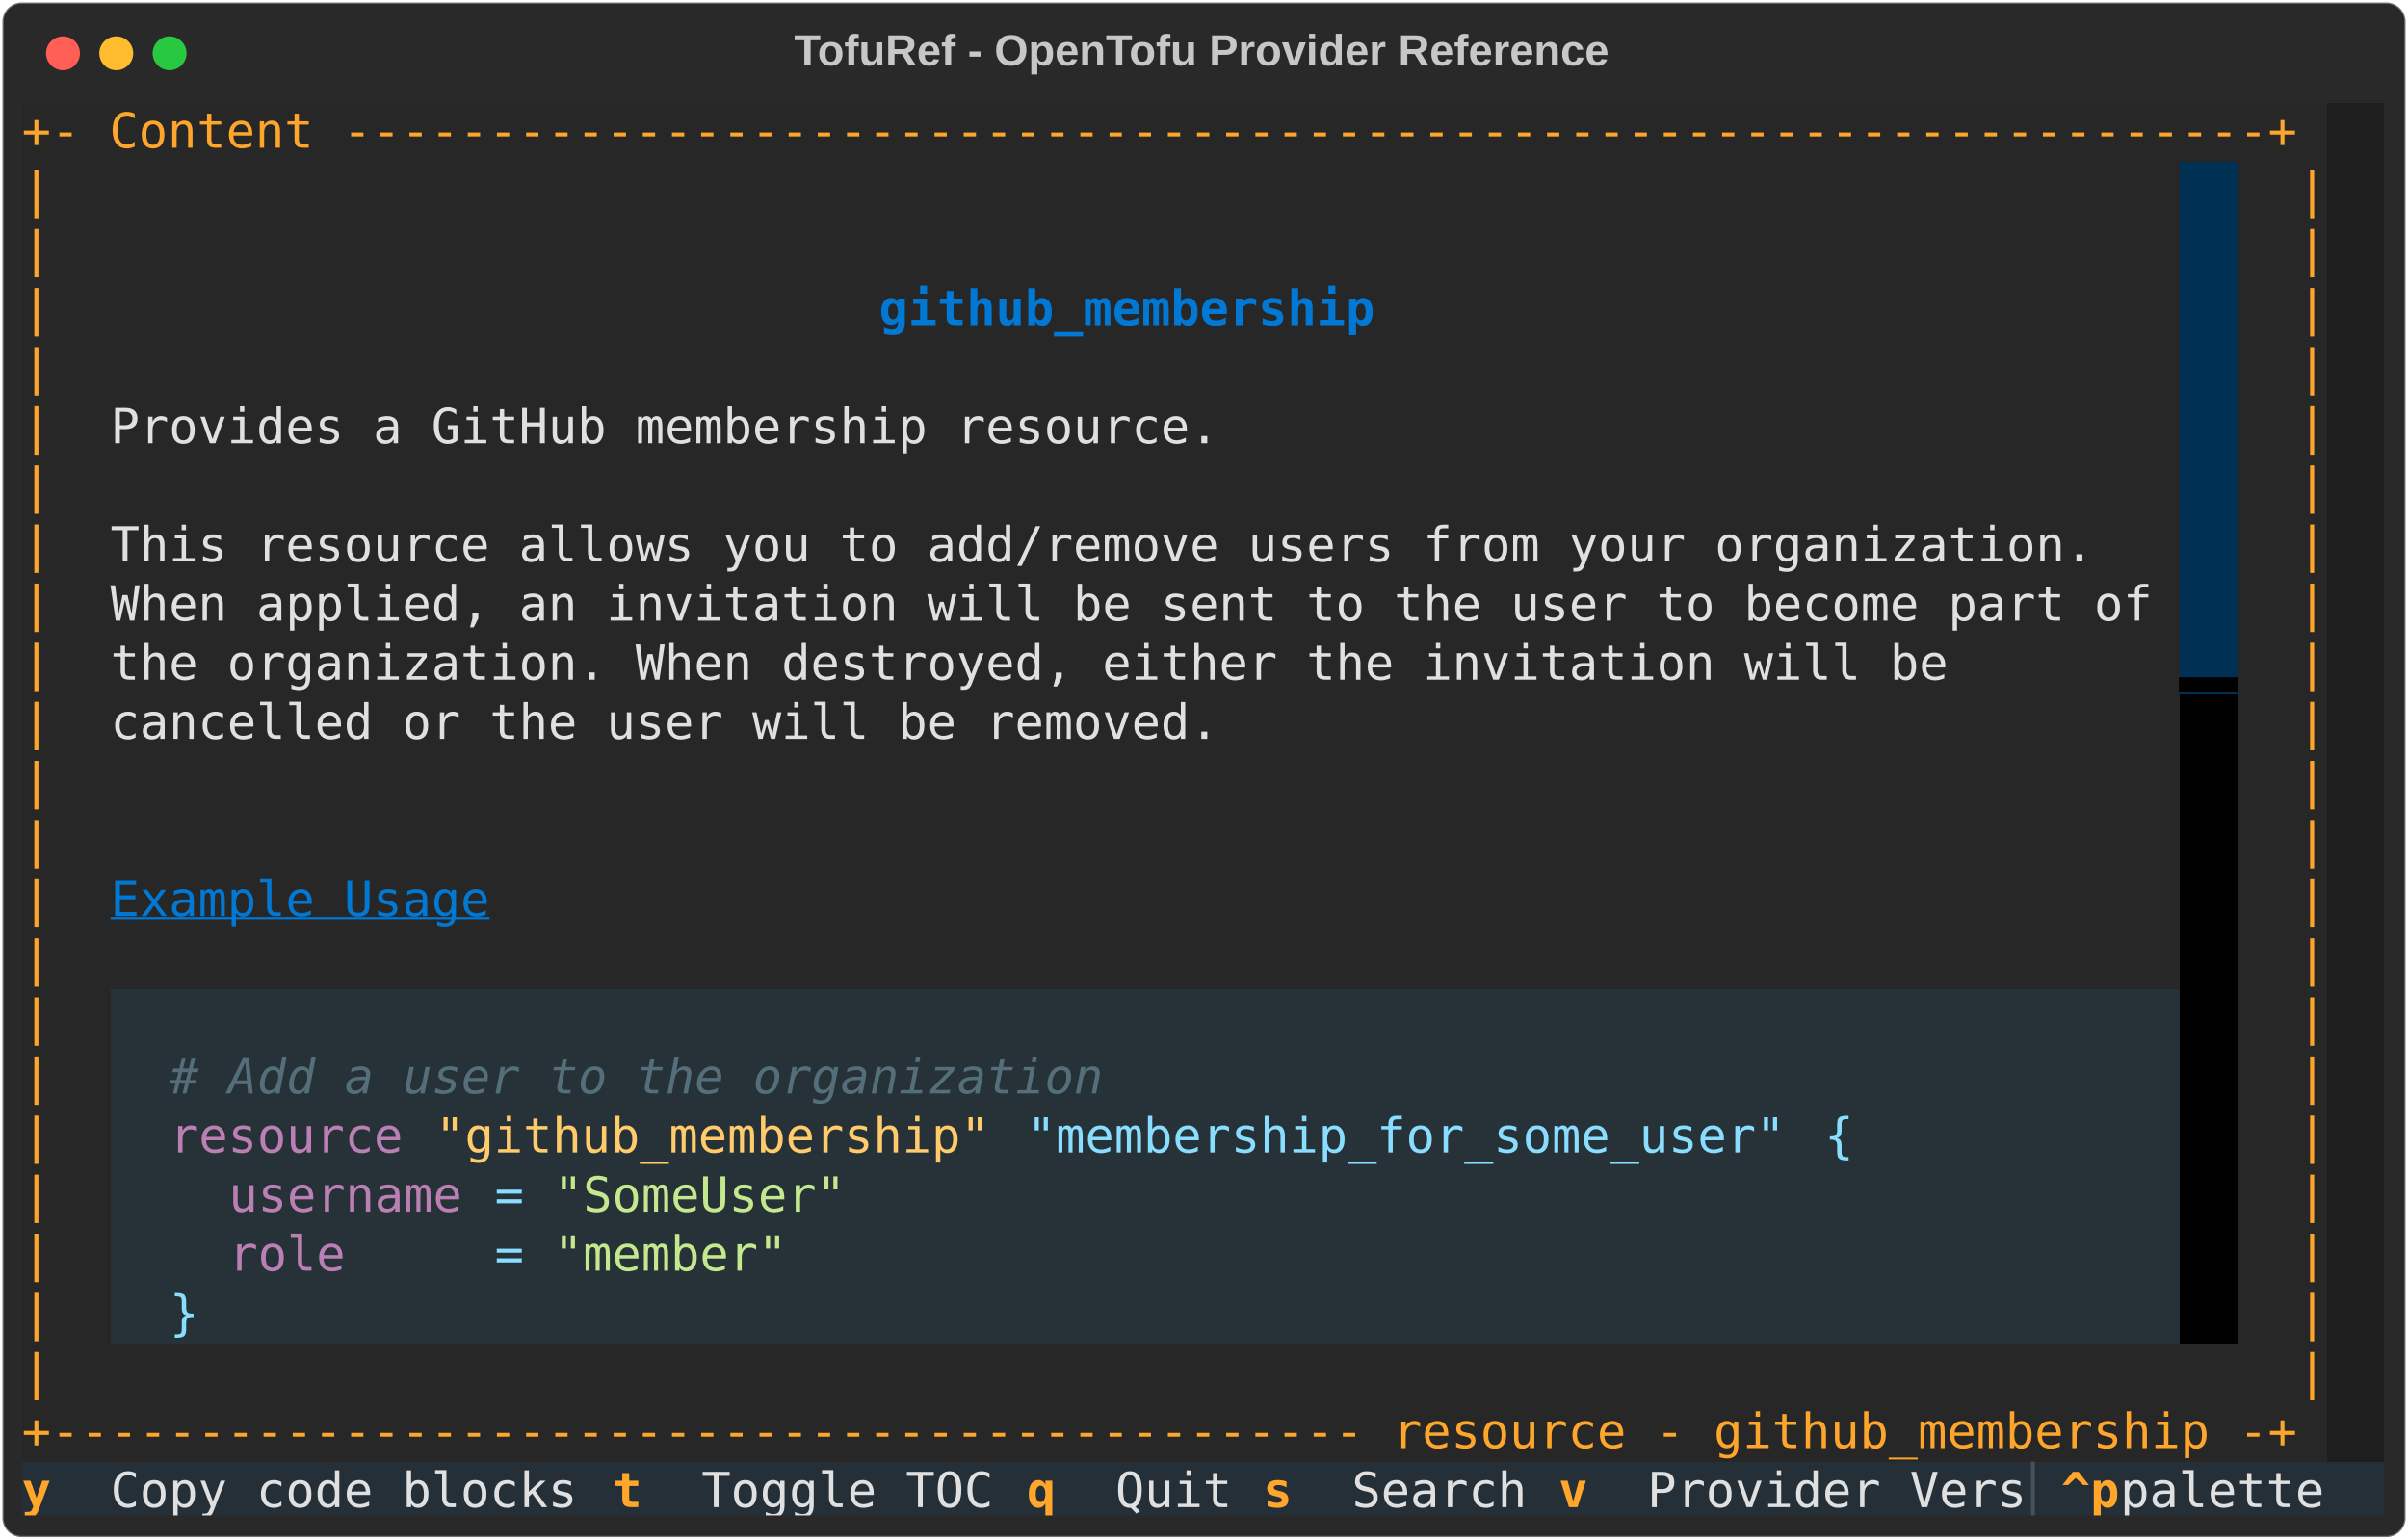
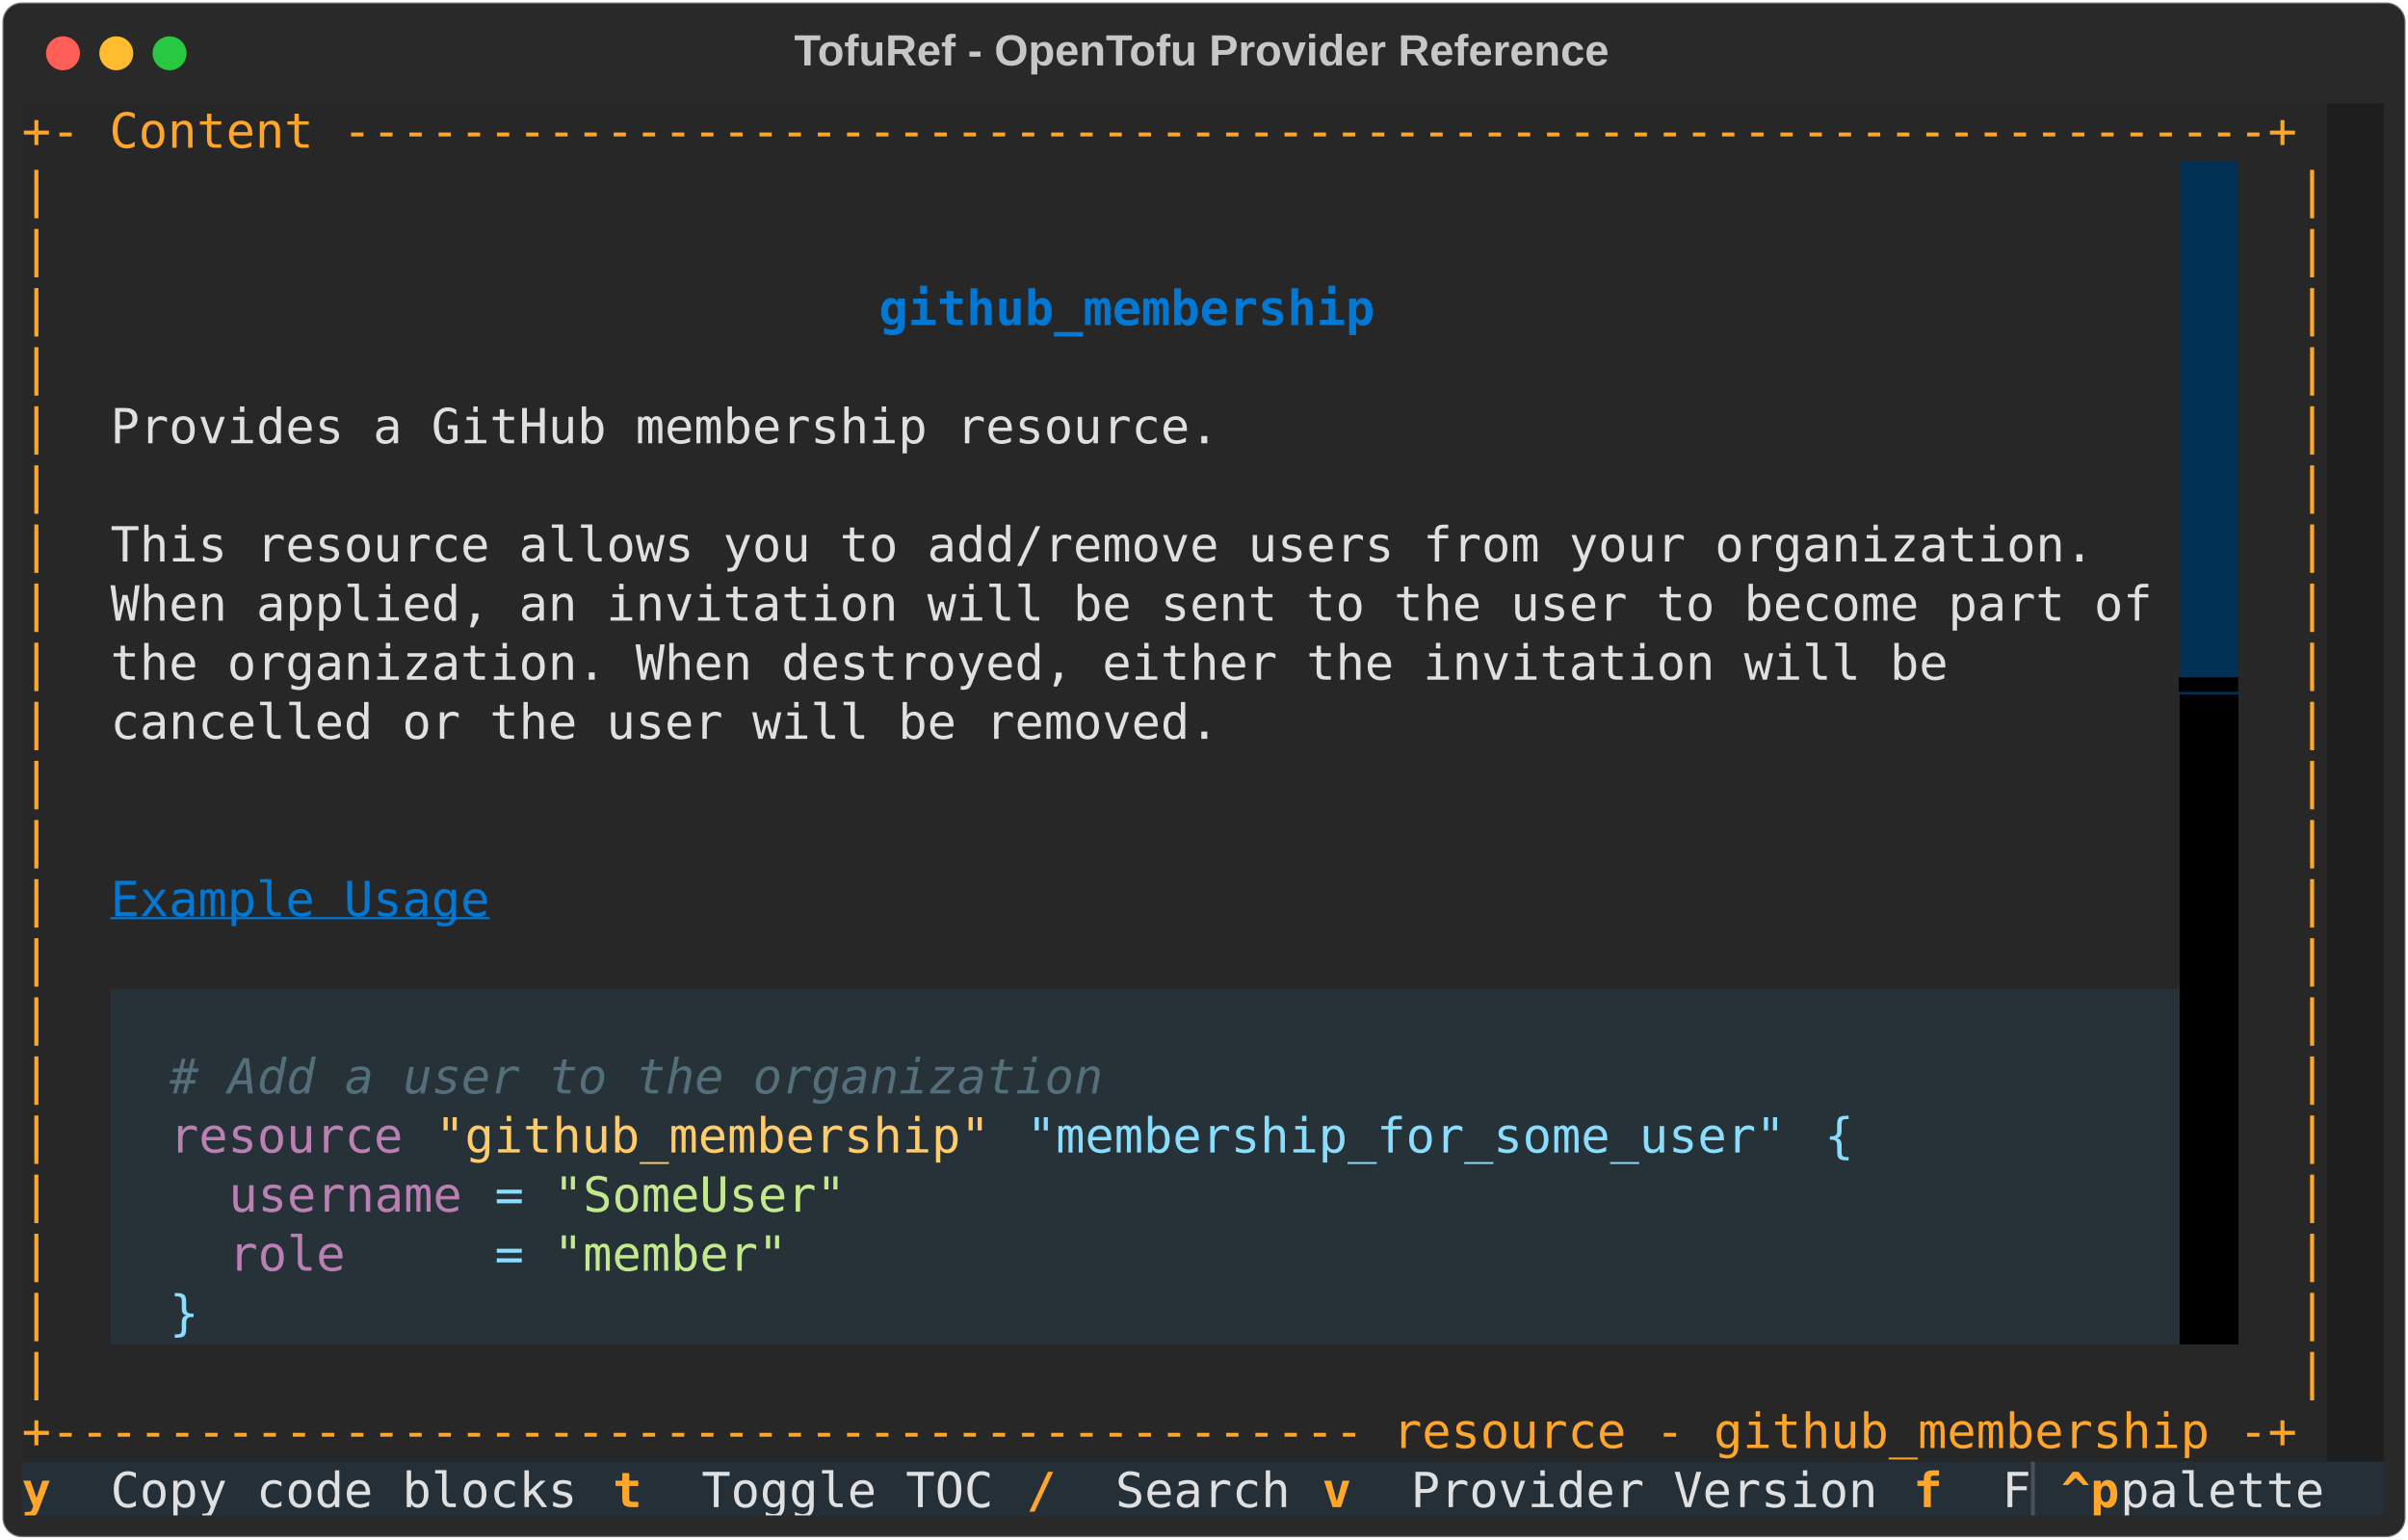
<svg xmlns="http://www.w3.org/2000/svg" class="rich-terminal" viewBox="0 0 994 635.6">
  <style>

    @font-face {
        font-family: "Fira Code";
        src: local("FiraCode-Regular"),
                url("https://cdnjs.cloudflare.com/ajax/libs/firacode/6.2.0/woff2/FiraCode-Regular.woff2") format("woff2"),
                url("https://cdnjs.cloudflare.com/ajax/libs/firacode/6.2.0/woff/FiraCode-Regular.woff") format("woff");
        font-style: normal;
        font-weight: 400;
    }
    @font-face {
        font-family: "Fira Code";
        src: local("FiraCode-Bold"),
                url("https://cdnjs.cloudflare.com/ajax/libs/firacode/6.2.0/woff2/FiraCode-Bold.woff2") format("woff2"),
                url("https://cdnjs.cloudflare.com/ajax/libs/firacode/6.2.0/woff/FiraCode-Bold.woff") format("woff");
        font-style: bold;
        font-weight: 700;
    }

    .terminal-matrix {
        font-family: Fira Code, monospace;
        font-size: 20px;
        line-height: 24.4px;
        font-variant-east-asian: full-width;
    }

    .terminal-title {
        font-size: 18px;
        font-weight: bold;
        font-family: arial;
    }

    .terminal-r1 { fill: #fea62b }
.terminal-r2 { fill: #e0e0e0 }
.terminal-r3 { fill: #c5c8c6 }
.terminal-r4 { fill: #272727 }
.terminal-r5 { fill: #0178d4;font-weight: bold }
.terminal-r6 { fill: #000000 }
.terminal-r7 { fill: #0178d4;text-decoration: underline; }
.terminal-r8 { fill: #d2d2d2 }
.terminal-r9 { fill: #546e7a;font-style: italic; }
.terminal-r10 { fill: #bb80b3 }
.terminal-r11 { fill: #eeffff }
.terminal-r12 { fill: #ffcb6b }
.terminal-r13 { fill: #89ddff }
.terminal-r14 { fill: #44555d;font-style: italic; }
.terminal-r15 { fill: #c3e88d }
.terminal-r16 { fill: #ffa62b;font-weight: bold }
.terminal-r17 { fill: #495259 }
    </style>
  <defs>
    <clipPath id="terminal-clip-terminal">
      <rect x="0" y="0" width="975.0" height="584.6" />
    </clipPath>
    <clipPath id="terminal-line-0">
      <rect x="0" y="1.5" width="976" height="24.65" />
    </clipPath>
    <clipPath id="terminal-line-1">
      <rect x="0" y="25.9" width="976" height="24.65" />
    </clipPath>
    <clipPath id="terminal-line-2">
      <rect x="0" y="50.3" width="976" height="24.65" />
    </clipPath>
    <clipPath id="terminal-line-3">
      <rect x="0" y="74.7" width="976" height="24.65" />
    </clipPath>
    <clipPath id="terminal-line-4">
      <rect x="0" y="99.1" width="976" height="24.65" />
    </clipPath>
    <clipPath id="terminal-line-5">
      <rect x="0" y="123.5" width="976" height="24.65" />
    </clipPath>
    <clipPath id="terminal-line-6">
      <rect x="0" y="147.9" width="976" height="24.65" />
    </clipPath>
    <clipPath id="terminal-line-7">
      <rect x="0" y="172.3" width="976" height="24.65" />
    </clipPath>
    <clipPath id="terminal-line-8">
      <rect x="0" y="196.7" width="976" height="24.65" />
    </clipPath>
    <clipPath id="terminal-line-9">
      <rect x="0" y="221.1" width="976" height="24.65" />
    </clipPath>
    <clipPath id="terminal-line-10">
      <rect x="0" y="245.5" width="976" height="24.65" />
    </clipPath>
    <clipPath id="terminal-line-11">
      <rect x="0" y="269.9" width="976" height="24.65" />
    </clipPath>
    <clipPath id="terminal-line-12">
      <rect x="0" y="294.3" width="976" height="24.65" />
    </clipPath>
    <clipPath id="terminal-line-13">
      <rect x="0" y="318.7" width="976" height="24.65" />
    </clipPath>
    <clipPath id="terminal-line-14">
      <rect x="0" y="343.1" width="976" height="24.65" />
    </clipPath>
    <clipPath id="terminal-line-15">
      <rect x="0" y="367.5" width="976" height="24.65" />
    </clipPath>
    <clipPath id="terminal-line-16">
      <rect x="0" y="391.9" width="976" height="24.65" />
    </clipPath>
    <clipPath id="terminal-line-17">
      <rect x="0" y="416.3" width="976" height="24.65" />
    </clipPath>
    <clipPath id="terminal-line-18">
      <rect x="0" y="440.7" width="976" height="24.65" />
    </clipPath>
    <clipPath id="terminal-line-19">
      <rect x="0" y="465.1" width="976" height="24.65" />
    </clipPath>
    <clipPath id="terminal-line-20">
      <rect x="0" y="489.5" width="976" height="24.65" />
    </clipPath>
    <clipPath id="terminal-line-21">
      <rect x="0" y="513.9" width="976" height="24.65" />
    </clipPath>
    <clipPath id="terminal-line-22">
      <rect x="0" y="538.3" width="976" height="24.65" />
    </clipPath>
  </defs>
  <rect fill="#292929" stroke="rgba(255,255,255,0.35)" stroke-width="1" x="1" y="1" width="992" height="633.6" rx="8" />
  <text class="terminal-title" fill="#c5c8c6" text-anchor="middle" x="496" y="27">TofuRef - OpenTofu Provider Reference</text>
  <g transform="translate(26,22)">
    <circle cx="0" cy="0" r="7" fill="#ff5f57" />
    <circle cx="22" cy="0" r="7" fill="#febc2e" />
    <circle cx="44" cy="0" r="7" fill="#28c840" />
  </g>
  <g transform="translate(9, 41)" clip-path="url(#terminal-clip-terminal)">
    <rect fill="#272727" x="0" y="1.5" width="951.6" height="24.65" shape-rendering="crispEdges" />
    <rect fill="#1e1e1e" x="951.6" y="1.5" width="24.4" height="24.65" shape-rendering="crispEdges" />
    <rect fill="#272727" x="0" y="25.9" width="12.2" height="24.65" shape-rendering="crispEdges" />
    <rect fill="#272727" x="12.2" y="25.9" width="24.4" height="24.65" shape-rendering="crispEdges" />
    <rect fill="#272727" x="36.6" y="25.9" width="854" height="24.65" shape-rendering="crispEdges" />
    <rect fill="#003054" x="890.6" y="25.9" width="24.4" height="24.65" shape-rendering="crispEdges" />
    <rect fill="#272727" x="915" y="25.9" width="24.4" height="24.65" shape-rendering="crispEdges" />
    <rect fill="#272727" x="939.4" y="25.9" width="12.2" height="24.65" shape-rendering="crispEdges" />
    <rect fill="#1e1e1e" x="951.6" y="25.9" width="24.4" height="24.65" shape-rendering="crispEdges" />
    <rect fill="#272727" x="0" y="50.3" width="12.2" height="24.65" shape-rendering="crispEdges" />
    <rect fill="#272727" x="12.2" y="50.3" width="24.4" height="24.65" shape-rendering="crispEdges" />
    <rect fill="#272727" x="36.6" y="50.3" width="854" height="24.65" shape-rendering="crispEdges" />
    <rect fill="#003054" x="890.6" y="50.3" width="24.4" height="24.65" shape-rendering="crispEdges" />
    <rect fill="#272727" x="915" y="50.3" width="24.4" height="24.65" shape-rendering="crispEdges" />
    <rect fill="#272727" x="939.4" y="50.3" width="12.2" height="24.65" shape-rendering="crispEdges" />
    <rect fill="#1e1e1e" x="951.6" y="50.3" width="24.4" height="24.65" shape-rendering="crispEdges" />
    <rect fill="#272727" x="0" y="74.7" width="12.2" height="24.65" shape-rendering="crispEdges" />
    <rect fill="#272727" x="12.2" y="74.7" width="24.4" height="24.65" shape-rendering="crispEdges" />
    <rect fill="#272727" x="36.6" y="74.7" width="317.2" height="24.65" shape-rendering="crispEdges" />
    <rect fill="#272727" x="353.8" y="74.7" width="207.4" height="24.65" shape-rendering="crispEdges" />
    <rect fill="#272727" x="561.2" y="74.7" width="329.4" height="24.65" shape-rendering="crispEdges" />
    <rect fill="#003054" x="890.6" y="74.7" width="24.4" height="24.65" shape-rendering="crispEdges" />
    <rect fill="#272727" x="915" y="74.7" width="24.4" height="24.65" shape-rendering="crispEdges" />
    <rect fill="#272727" x="939.4" y="74.7" width="12.2" height="24.65" shape-rendering="crispEdges" />
    <rect fill="#1e1e1e" x="951.6" y="74.7" width="24.4" height="24.65" shape-rendering="crispEdges" />
    <rect fill="#272727" x="0" y="99.1" width="12.2" height="24.65" shape-rendering="crispEdges" />
    <rect fill="#272727" x="12.2" y="99.1" width="24.4" height="24.65" shape-rendering="crispEdges" />
    <rect fill="#272727" x="36.6" y="99.1" width="854" height="24.65" shape-rendering="crispEdges" />
    <rect fill="#003054" x="890.6" y="99.1" width="24.4" height="24.65" shape-rendering="crispEdges" />
    <rect fill="#272727" x="915" y="99.1" width="24.4" height="24.65" shape-rendering="crispEdges" />
    <rect fill="#272727" x="939.4" y="99.1" width="12.2" height="24.65" shape-rendering="crispEdges" />
    <rect fill="#1e1e1e" x="951.6" y="99.1" width="24.4" height="24.65" shape-rendering="crispEdges" />
    <rect fill="#272727" x="0" y="123.5" width="12.2" height="24.65" shape-rendering="crispEdges" />
    <rect fill="#272727" x="12.2" y="123.5" width="24.4" height="24.65" shape-rendering="crispEdges" />
    <rect fill="#272727" x="36.6" y="123.5" width="463.6" height="24.65" shape-rendering="crispEdges" />
    <rect fill="#272727" x="500.2" y="123.5" width="390.4" height="24.65" shape-rendering="crispEdges" />
    <rect fill="#003054" x="890.6" y="123.5" width="24.4" height="24.65" shape-rendering="crispEdges" />
    <rect fill="#272727" x="915" y="123.5" width="24.4" height="24.65" shape-rendering="crispEdges" />
    <rect fill="#272727" x="939.4" y="123.5" width="12.2" height="24.65" shape-rendering="crispEdges" />
    <rect fill="#1e1e1e" x="951.6" y="123.5" width="24.4" height="24.65" shape-rendering="crispEdges" />
    <rect fill="#272727" x="0" y="147.9" width="12.2" height="24.65" shape-rendering="crispEdges" />
    <rect fill="#272727" x="12.2" y="147.9" width="24.4" height="24.65" shape-rendering="crispEdges" />
    <rect fill="#272727" x="36.6" y="147.9" width="854" height="24.65" shape-rendering="crispEdges" />
    <rect fill="#003054" x="890.6" y="147.9" width="24.4" height="24.65" shape-rendering="crispEdges" />
    <rect fill="#272727" x="915" y="147.9" width="24.4" height="24.65" shape-rendering="crispEdges" />
    <rect fill="#272727" x="939.4" y="147.9" width="12.2" height="24.65" shape-rendering="crispEdges" />
    <rect fill="#1e1e1e" x="951.6" y="147.9" width="24.4" height="24.65" shape-rendering="crispEdges" />
    <rect fill="#272727" x="0" y="172.3" width="12.2" height="24.65" shape-rendering="crispEdges" />
    <rect fill="#272727" x="12.2" y="172.3" width="24.4" height="24.65" shape-rendering="crispEdges" />
    <rect fill="#272727" x="36.6" y="172.3" width="829.6" height="24.65" shape-rendering="crispEdges" />
    <rect fill="#272727" x="866.2" y="172.3" width="24.4" height="24.65" shape-rendering="crispEdges" />
    <rect fill="#003054" x="890.6" y="172.3" width="24.4" height="24.65" shape-rendering="crispEdges" />
    <rect fill="#272727" x="915" y="172.3" width="24.4" height="24.65" shape-rendering="crispEdges" />
    <rect fill="#272727" x="939.4" y="172.3" width="12.2" height="24.65" shape-rendering="crispEdges" />
    <rect fill="#1e1e1e" x="951.6" y="172.3" width="24.4" height="24.65" shape-rendering="crispEdges" />
    <rect fill="#272727" x="0" y="196.7" width="12.2" height="24.65" shape-rendering="crispEdges" />
    <rect fill="#272727" x="12.2" y="196.7" width="24.4" height="24.65" shape-rendering="crispEdges" />
    <rect fill="#272727" x="36.6" y="196.7" width="854" height="24.65" shape-rendering="crispEdges" />
    <rect fill="#003054" x="890.6" y="196.7" width="24.4" height="24.65" shape-rendering="crispEdges" />
    <rect fill="#272727" x="915" y="196.7" width="24.4" height="24.65" shape-rendering="crispEdges" />
    <rect fill="#272727" x="939.4" y="196.7" width="12.2" height="24.65" shape-rendering="crispEdges" />
    <rect fill="#1e1e1e" x="951.6" y="196.7" width="24.4" height="24.65" shape-rendering="crispEdges" />
    <rect fill="#272727" x="0" y="221.1" width="12.2" height="24.65" shape-rendering="crispEdges" />
    <rect fill="#272727" x="12.2" y="221.1" width="24.4" height="24.65" shape-rendering="crispEdges" />
    <rect fill="#272727" x="36.6" y="221.1" width="768.6" height="24.65" shape-rendering="crispEdges" />
    <rect fill="#272727" x="805.2" y="221.1" width="85.4" height="24.65" shape-rendering="crispEdges" />
    <rect fill="#003054" x="890.6" y="221.1" width="24.4" height="24.65" shape-rendering="crispEdges" />
    <rect fill="#272727" x="915" y="221.1" width="24.4" height="24.65" shape-rendering="crispEdges" />
    <rect fill="#272727" x="939.4" y="221.1" width="12.2" height="24.65" shape-rendering="crispEdges" />
    <rect fill="#1e1e1e" x="951.6" y="221.1" width="24.4" height="24.65" shape-rendering="crispEdges" />
    <rect fill="#272727" x="0" y="245.5" width="12.2" height="24.65" shape-rendering="crispEdges" />
    <rect fill="#272727" x="12.2" y="245.5" width="24.4" height="24.65" shape-rendering="crispEdges" />
    <rect fill="#272727" x="36.6" y="245.5" width="463.6" height="24.65" shape-rendering="crispEdges" />
    <rect fill="#272727" x="500.2" y="245.5" width="390.4" height="24.65" shape-rendering="crispEdges" />
    <rect fill="#000000" x="890.6" y="245.5" width="24.4" height="24.65" shape-rendering="crispEdges" />
    <rect fill="#272727" x="915" y="245.5" width="24.4" height="24.65" shape-rendering="crispEdges" />
    <rect fill="#272727" x="939.4" y="245.5" width="12.2" height="24.65" shape-rendering="crispEdges" />
    <rect fill="#1e1e1e" x="951.6" y="245.5" width="24.4" height="24.65" shape-rendering="crispEdges" />
    <rect fill="#272727" x="0" y="269.9" width="12.2" height="24.65" shape-rendering="crispEdges" />
    <rect fill="#272727" x="12.2" y="269.9" width="24.4" height="24.65" shape-rendering="crispEdges" />
    <rect fill="#272727" x="36.6" y="269.9" width="854" height="24.65" shape-rendering="crispEdges" />
    <rect fill="#000000" x="890.6" y="269.9" width="24.4" height="24.65" shape-rendering="crispEdges" />
    <rect fill="#272727" x="915" y="269.9" width="24.4" height="24.65" shape-rendering="crispEdges" />
    <rect fill="#272727" x="939.4" y="269.9" width="12.2" height="24.65" shape-rendering="crispEdges" />
    <rect fill="#1e1e1e" x="951.6" y="269.9" width="24.4" height="24.65" shape-rendering="crispEdges" />
    <rect fill="#272727" x="0" y="294.3" width="12.2" height="24.65" shape-rendering="crispEdges" />
    <rect fill="#272727" x="12.2" y="294.3" width="24.4" height="24.65" shape-rendering="crispEdges" />
    <rect fill="#272727" x="36.6" y="294.3" width="854" height="24.65" shape-rendering="crispEdges" />
    <rect fill="#000000" x="890.6" y="294.3" width="24.4" height="24.65" shape-rendering="crispEdges" />
    <rect fill="#272727" x="915" y="294.3" width="24.4" height="24.65" shape-rendering="crispEdges" />
    <rect fill="#272727" x="939.4" y="294.3" width="12.2" height="24.65" shape-rendering="crispEdges" />
    <rect fill="#1e1e1e" x="951.6" y="294.3" width="24.4" height="24.65" shape-rendering="crispEdges" />
    <rect fill="#272727" x="0" y="318.7" width="12.2" height="24.65" shape-rendering="crispEdges" />
    <rect fill="#272727" x="12.2" y="318.7" width="24.4" height="24.65" shape-rendering="crispEdges" />
    <rect fill="#272727" x="36.6" y="318.7" width="158.6" height="24.65" shape-rendering="crispEdges" />
    <rect fill="#272727" x="195.2" y="318.7" width="695.4" height="24.65" shape-rendering="crispEdges" />
    <rect fill="#000000" x="890.6" y="318.7" width="24.4" height="24.65" shape-rendering="crispEdges" />
    <rect fill="#272727" x="915" y="318.7" width="24.4" height="24.65" shape-rendering="crispEdges" />
    <rect fill="#272727" x="939.4" y="318.7" width="12.2" height="24.65" shape-rendering="crispEdges" />
    <rect fill="#1e1e1e" x="951.6" y="318.7" width="24.4" height="24.65" shape-rendering="crispEdges" />
    <rect fill="#272727" x="0" y="343.1" width="12.2" height="24.65" shape-rendering="crispEdges" />
    <rect fill="#272727" x="12.2" y="343.1" width="24.4" height="24.65" shape-rendering="crispEdges" />
    <rect fill="#272727" x="36.6" y="343.1" width="854" height="24.65" shape-rendering="crispEdges" />
    <rect fill="#000000" x="890.6" y="343.1" width="24.4" height="24.65" shape-rendering="crispEdges" />
    <rect fill="#272727" x="915" y="343.1" width="24.4" height="24.65" shape-rendering="crispEdges" />
    <rect fill="#272727" x="939.4" y="343.1" width="12.2" height="24.65" shape-rendering="crispEdges" />
    <rect fill="#1e1e1e" x="951.6" y="343.1" width="24.4" height="24.65" shape-rendering="crispEdges" />
    <rect fill="#272727" x="0" y="367.5" width="12.2" height="24.65" shape-rendering="crispEdges" />
    <rect fill="#272727" x="12.2" y="367.5" width="24.4" height="24.65" shape-rendering="crispEdges" />
    <rect fill="#263238" x="36.6" y="367.5" width="854" height="24.65" shape-rendering="crispEdges" />
    <rect fill="#000000" x="890.6" y="367.5" width="24.4" height="24.65" shape-rendering="crispEdges" />
    <rect fill="#272727" x="915" y="367.5" width="24.4" height="24.65" shape-rendering="crispEdges" />
    <rect fill="#272727" x="939.4" y="367.5" width="12.2" height="24.65" shape-rendering="crispEdges" />
    <rect fill="#1e1e1e" x="951.6" y="367.5" width="24.4" height="24.65" shape-rendering="crispEdges" />
    <rect fill="#272727" x="0" y="391.9" width="12.2" height="24.65" shape-rendering="crispEdges" />
    <rect fill="#272727" x="12.2" y="391.9" width="24.4" height="24.65" shape-rendering="crispEdges" />
    <rect fill="#263238" x="36.6" y="391.9" width="24.4" height="24.65" shape-rendering="crispEdges" />
    <rect fill="#263238" x="61" y="391.9" width="390.4" height="24.65" shape-rendering="crispEdges" />
    <rect fill="#263238" x="451.4" y="391.9" width="439.2" height="24.65" shape-rendering="crispEdges" />
    <rect fill="#000000" x="890.6" y="391.9" width="24.4" height="24.65" shape-rendering="crispEdges" />
    <rect fill="#272727" x="915" y="391.9" width="24.4" height="24.65" shape-rendering="crispEdges" />
    <rect fill="#272727" x="939.4" y="391.9" width="12.2" height="24.65" shape-rendering="crispEdges" />
    <rect fill="#1e1e1e" x="951.6" y="391.9" width="24.4" height="24.65" shape-rendering="crispEdges" />
    <rect fill="#272727" x="0" y="416.3" width="12.2" height="24.65" shape-rendering="crispEdges" />
    <rect fill="#272727" x="12.2" y="416.3" width="24.4" height="24.65" shape-rendering="crispEdges" />
    <rect fill="#263238" x="36.6" y="416.3" width="24.4" height="24.65" shape-rendering="crispEdges" />
    <rect fill="#263238" x="61" y="416.3" width="97.6" height="24.65" shape-rendering="crispEdges" />
    <rect fill="#263238" x="158.6" y="416.3" width="12.2" height="24.65" shape-rendering="crispEdges" />
    <rect fill="#263238" x="170.8" y="416.3" width="231.8" height="24.65" shape-rendering="crispEdges" />
    <rect fill="#263238" x="402.6" y="416.3" width="12.2" height="24.65" shape-rendering="crispEdges" />
    <rect fill="#263238" x="414.8" y="416.3" width="317.2" height="24.65" shape-rendering="crispEdges" />
    <rect fill="#263238" x="732" y="416.3" width="12.2" height="24.65" shape-rendering="crispEdges" />
    <rect fill="#263238" x="744.2" y="416.3" width="12.2" height="24.65" shape-rendering="crispEdges" />
    <rect fill="#263238" x="756.4" y="416.3" width="134.2" height="24.65" shape-rendering="crispEdges" />
    <rect fill="#000000" x="890.6" y="416.3" width="24.4" height="24.65" shape-rendering="crispEdges" />
    <rect fill="#272727" x="915" y="416.3" width="24.4" height="24.65" shape-rendering="crispEdges" />
    <rect fill="#272727" x="939.4" y="416.3" width="12.2" height="24.65" shape-rendering="crispEdges" />
    <rect fill="#1e1e1e" x="951.6" y="416.3" width="24.4" height="24.65" shape-rendering="crispEdges" />
    <rect fill="#272727" x="0" y="440.7" width="12.2" height="24.65" shape-rendering="crispEdges" />
    <rect fill="#272727" x="12.2" y="440.7" width="24.4" height="24.65" shape-rendering="crispEdges" />
    <rect fill="#263238" x="36.6" y="440.7" width="24.4" height="24.65" shape-rendering="crispEdges" />
    <rect fill="#263238" x="61" y="440.7" width="24.4" height="24.65" shape-rendering="crispEdges" />
    <rect fill="#263238" x="85.4" y="440.7" width="97.6" height="24.65" shape-rendering="crispEdges" />
    <rect fill="#263238" x="183" y="440.7" width="12.2" height="24.65" shape-rendering="crispEdges" />
    <rect fill="#263238" x="195.2" y="440.7" width="12.2" height="24.65" shape-rendering="crispEdges" />
    <rect fill="#263238" x="207.4" y="440.7" width="12.2" height="24.65" shape-rendering="crispEdges" />
    <rect fill="#263238" x="219.6" y="440.7" width="122" height="24.65" shape-rendering="crispEdges" />
    <rect fill="#263238" x="341.6" y="440.7" width="549" height="24.65" shape-rendering="crispEdges" />
    <rect fill="#000000" x="890.6" y="440.7" width="24.4" height="24.65" shape-rendering="crispEdges" />
    <rect fill="#272727" x="915" y="440.7" width="24.4" height="24.65" shape-rendering="crispEdges" />
    <rect fill="#272727" x="939.4" y="440.7" width="12.2" height="24.65" shape-rendering="crispEdges" />
    <rect fill="#1e1e1e" x="951.6" y="440.7" width="24.4" height="24.65" shape-rendering="crispEdges" />
    <rect fill="#272727" x="0" y="465.1" width="12.2" height="24.65" shape-rendering="crispEdges" />
    <rect fill="#272727" x="12.2" y="465.1" width="24.4" height="24.65" shape-rendering="crispEdges" />
    <rect fill="#263238" x="36.6" y="465.1" width="24.4" height="24.65" shape-rendering="crispEdges" />
    <rect fill="#263238" x="61" y="465.1" width="24.4" height="24.65" shape-rendering="crispEdges" />
    <rect fill="#263238" x="85.4" y="465.1" width="48.8" height="24.65" shape-rendering="crispEdges" />
    <rect fill="#263238" x="134.2" y="465.1" width="61" height="24.65" shape-rendering="crispEdges" />
    <rect fill="#263238" x="195.2" y="465.1" width="12.2" height="24.65" shape-rendering="crispEdges" />
    <rect fill="#263238" x="207.4" y="465.1" width="12.2" height="24.65" shape-rendering="crispEdges" />
    <rect fill="#263238" x="219.6" y="465.1" width="97.6" height="24.65" shape-rendering="crispEdges" />
    <rect fill="#263238" x="317.2" y="465.1" width="573.4" height="24.65" shape-rendering="crispEdges" />
    <rect fill="#000000" x="890.6" y="465.1" width="24.4" height="24.65" shape-rendering="crispEdges" />
    <rect fill="#272727" x="915" y="465.1" width="24.4" height="24.65" shape-rendering="crispEdges" />
    <rect fill="#272727" x="939.4" y="465.1" width="12.2" height="24.65" shape-rendering="crispEdges" />
    <rect fill="#1e1e1e" x="951.6" y="465.1" width="24.4" height="24.65" shape-rendering="crispEdges" />
    <rect fill="#272727" x="0" y="489.5" width="12.2" height="24.65" shape-rendering="crispEdges" />
    <rect fill="#272727" x="12.2" y="489.5" width="24.4" height="24.65" shape-rendering="crispEdges" />
    <rect fill="#263238" x="36.6" y="489.5" width="24.4" height="24.65" shape-rendering="crispEdges" />
    <rect fill="#263238" x="61" y="489.5" width="12.2" height="24.65" shape-rendering="crispEdges" />
    <rect fill="#263238" x="73.2" y="489.5" width="817.4" height="24.65" shape-rendering="crispEdges" />
    <rect fill="#000000" x="890.6" y="489.5" width="24.4" height="24.65" shape-rendering="crispEdges" />
    <rect fill="#272727" x="915" y="489.5" width="24.4" height="24.65" shape-rendering="crispEdges" />
    <rect fill="#272727" x="939.4" y="489.5" width="12.2" height="24.65" shape-rendering="crispEdges" />
    <rect fill="#1e1e1e" x="951.6" y="489.5" width="24.4" height="24.65" shape-rendering="crispEdges" />
    <rect fill="#272727" x="0" y="513.9" width="12.2" height="24.65" shape-rendering="crispEdges" />
    <rect fill="#272727" x="12.2" y="513.9" width="927.2" height="24.65" shape-rendering="crispEdges" />
    <rect fill="#272727" x="939.4" y="513.9" width="12.2" height="24.65" shape-rendering="crispEdges" />
    <rect fill="#1e1e1e" x="951.6" y="513.9" width="24.4" height="24.65" shape-rendering="crispEdges" />
    <rect fill="#272727" x="0" y="538.3" width="951.6" height="24.65" shape-rendering="crispEdges" />
    <rect fill="#1e1e1e" x="951.6" y="538.3" width="24.4" height="24.65" shape-rendering="crispEdges" />
    <rect fill="#242f38" x="0" y="562.7" width="36.6" height="24.65" shape-rendering="crispEdges" />
    <rect fill="#242f38" x="36.6" y="562.7" width="207.4" height="24.65" shape-rendering="crispEdges" />
    <rect fill="#242f38" x="244" y="562.7" width="36.6" height="24.65" shape-rendering="crispEdges" />
    <rect fill="#242f38" x="280.6" y="562.7" width="134.2" height="24.65" shape-rendering="crispEdges" />
    <rect fill="#242f38" x="414.8" y="562.7" width="36.6" height="24.65" shape-rendering="crispEdges" />
-     <rect fill="#242f38" x="451.4" y="562.7" width="61" height="24.65" shape-rendering="crispEdges" />
-     <rect fill="#242f38" x="512.4" y="562.7" width="36.6" height="24.65" shape-rendering="crispEdges" />
-     <rect fill="#242f38" x="549" y="562.7" width="85.4" height="24.65" shape-rendering="crispEdges" />
-     <rect fill="#242f38" x="634.4" y="562.7" width="36.6" height="24.65" shape-rendering="crispEdges" />
-     <rect fill="#242f38" x="671" y="562.7" width="158.6" height="24.65" shape-rendering="crispEdges" />
+     <rect fill="#242f38" x="451.4" y="562.7" width="85.4" height="24.65" shape-rendering="crispEdges" />
+     <rect fill="#242f38" x="536.8" y="562.7" width="36.6" height="24.65" shape-rendering="crispEdges" />
+     <rect fill="#242f38" x="573.4" y="562.7" width="207.4" height="24.65" shape-rendering="crispEdges" />
+     <rect fill="#242f38" x="780.8" y="562.7" width="36.6" height="24.65" shape-rendering="crispEdges" />
+     <rect fill="#242f38" x="817.4" y="562.7" width="12.2" height="24.65" shape-rendering="crispEdges" />
    <rect fill="#242f38" x="829.6" y="562.7" width="12.2" height="24.65" shape-rendering="crispEdges" />
    <rect fill="#242f38" x="841.8" y="562.7" width="24.4" height="24.65" shape-rendering="crispEdges" />
    <rect fill="#242f38" x="866.2" y="562.7" width="97.6" height="24.65" shape-rendering="crispEdges" />
    <rect fill="#242f38" x="963.8" y="562.7" width="12.2" height="24.65" shape-rendering="crispEdges" />
    <g class="terminal-matrix">
      <text class="terminal-r1" x="0" y="20" textLength="951.6" clip-path="url(#terminal-line-0)">+- Content ------------------------------------------------------------------+</text>
      <text class="terminal-r3" x="976" y="20" textLength="12.2" clip-path="url(#terminal-line-0)">
</text>
      <text class="terminal-r1" x="0" y="44.4" textLength="12.2" clip-path="url(#terminal-line-1)">|</text>
      <text class="terminal-r1" x="939.4" y="44.4" textLength="12.2" clip-path="url(#terminal-line-1)">|</text>
      <text class="terminal-r3" x="976" y="44.4" textLength="12.2" clip-path="url(#terminal-line-1)">
</text>
      <text class="terminal-r1" x="0" y="68.8" textLength="12.2" clip-path="url(#terminal-line-2)">|</text>
      <text class="terminal-r1" x="939.4" y="68.8" textLength="12.2" clip-path="url(#terminal-line-2)">|</text>
      <text class="terminal-r3" x="976" y="68.8" textLength="12.2" clip-path="url(#terminal-line-2)">
</text>
      <text class="terminal-r1" x="0" y="93.2" textLength="12.2" clip-path="url(#terminal-line-3)">|</text>
      <text class="terminal-r5" x="353.8" y="93.2" textLength="207.4" clip-path="url(#terminal-line-3)">github_membership</text>
      <text class="terminal-r1" x="939.4" y="93.2" textLength="12.2" clip-path="url(#terminal-line-3)">|</text>
      <text class="terminal-r3" x="976" y="93.2" textLength="12.2" clip-path="url(#terminal-line-3)">
</text>
      <text class="terminal-r1" x="0" y="117.6" textLength="12.2" clip-path="url(#terminal-line-4)">|</text>
      <text class="terminal-r1" x="939.4" y="117.6" textLength="12.2" clip-path="url(#terminal-line-4)">|</text>
      <text class="terminal-r3" x="976" y="117.6" textLength="12.2" clip-path="url(#terminal-line-4)">
</text>
      <text class="terminal-r1" x="0" y="142" textLength="12.2" clip-path="url(#terminal-line-5)">|</text>
      <text class="terminal-r2" x="36.6" y="142" textLength="463.6" clip-path="url(#terminal-line-5)">Provides a GitHub membership resource.</text>
      <text class="terminal-r1" x="939.4" y="142" textLength="12.2" clip-path="url(#terminal-line-5)">|</text>
      <text class="terminal-r3" x="976" y="142" textLength="12.2" clip-path="url(#terminal-line-5)">
</text>
      <text class="terminal-r1" x="0" y="166.4" textLength="12.2" clip-path="url(#terminal-line-6)">|</text>
      <text class="terminal-r1" x="939.4" y="166.4" textLength="12.2" clip-path="url(#terminal-line-6)">|</text>
      <text class="terminal-r3" x="976" y="166.4" textLength="12.2" clip-path="url(#terminal-line-6)">
</text>
      <text class="terminal-r1" x="0" y="190.8" textLength="12.2" clip-path="url(#terminal-line-7)">|</text>
      <text class="terminal-r2" x="36.6" y="190.8" textLength="829.6" clip-path="url(#terminal-line-7)">This resource allows you to add/remove users from your organization.</text>
      <text class="terminal-r1" x="939.4" y="190.8" textLength="12.2" clip-path="url(#terminal-line-7)">|</text>
      <text class="terminal-r3" x="976" y="190.8" textLength="12.2" clip-path="url(#terminal-line-7)">
</text>
      <text class="terminal-r1" x="0" y="215.2" textLength="12.2" clip-path="url(#terminal-line-8)">|</text>
      <text class="terminal-r2" x="36.6" y="215.2" textLength="854" clip-path="url(#terminal-line-8)">When applied, an invitation will be sent to the user to become part of</text>
      <text class="terminal-r1" x="939.4" y="215.2" textLength="12.2" clip-path="url(#terminal-line-8)">|</text>
      <text class="terminal-r3" x="976" y="215.2" textLength="12.2" clip-path="url(#terminal-line-8)">
</text>
      <text class="terminal-r1" x="0" y="239.6" textLength="12.2" clip-path="url(#terminal-line-9)">|</text>
      <text class="terminal-r2" x="36.6" y="239.6" textLength="768.6" clip-path="url(#terminal-line-9)">the organization. When destroyed, either the invitation will be</text>
      <text class="terminal-r6" x="890.6" y="239.6" textLength="24.4" clip-path="url(#terminal-line-9)">▂▂</text>
      <text class="terminal-r1" x="939.4" y="239.6" textLength="12.2" clip-path="url(#terminal-line-9)">|</text>
      <text class="terminal-r3" x="976" y="239.6" textLength="12.2" clip-path="url(#terminal-line-9)">
</text>
      <text class="terminal-r1" x="0" y="264" textLength="12.2" clip-path="url(#terminal-line-10)">|</text>
      <text class="terminal-r2" x="36.6" y="264" textLength="463.6" clip-path="url(#terminal-line-10)">cancelled or the user will be removed.</text>
      <text class="terminal-r1" x="939.4" y="264" textLength="12.2" clip-path="url(#terminal-line-10)">|</text>
      <text class="terminal-r3" x="976" y="264" textLength="12.2" clip-path="url(#terminal-line-10)">
</text>
      <text class="terminal-r1" x="0" y="288.4" textLength="12.2" clip-path="url(#terminal-line-11)">|</text>
      <text class="terminal-r1" x="939.4" y="288.4" textLength="12.2" clip-path="url(#terminal-line-11)">|</text>
      <text class="terminal-r3" x="976" y="288.4" textLength="12.2" clip-path="url(#terminal-line-11)">
</text>
      <text class="terminal-r1" x="0" y="312.8" textLength="12.2" clip-path="url(#terminal-line-12)">|</text>
      <text class="terminal-r1" x="939.4" y="312.8" textLength="12.2" clip-path="url(#terminal-line-12)">|</text>
      <text class="terminal-r3" x="976" y="312.8" textLength="12.2" clip-path="url(#terminal-line-12)">
</text>
      <text class="terminal-r1" x="0" y="337.2" textLength="12.2" clip-path="url(#terminal-line-13)">|</text>
      <text class="terminal-r7" x="36.6" y="337.2" textLength="158.6" clip-path="url(#terminal-line-13)">Example Usage</text>
      <text class="terminal-r1" x="939.4" y="337.2" textLength="12.2" clip-path="url(#terminal-line-13)">|</text>
      <text class="terminal-r3" x="976" y="337.2" textLength="12.2" clip-path="url(#terminal-line-13)">
</text>
      <text class="terminal-r1" x="0" y="361.6" textLength="12.2" clip-path="url(#terminal-line-14)">|</text>
      <text class="terminal-r1" x="939.4" y="361.6" textLength="12.2" clip-path="url(#terminal-line-14)">|</text>
      <text class="terminal-r3" x="976" y="361.6" textLength="12.2" clip-path="url(#terminal-line-14)">
</text>
      <text class="terminal-r1" x="0" y="386" textLength="12.2" clip-path="url(#terminal-line-15)">|</text>
      <text class="terminal-r1" x="939.4" y="386" textLength="12.2" clip-path="url(#terminal-line-15)">|</text>
      <text class="terminal-r3" x="976" y="386" textLength="12.2" clip-path="url(#terminal-line-15)">
</text>
      <text class="terminal-r1" x="0" y="410.4" textLength="12.2" clip-path="url(#terminal-line-16)">|</text>
      <text class="terminal-r9" x="61" y="410.4" textLength="390.4" clip-path="url(#terminal-line-16)"># Add a user to the organization</text>
      <text class="terminal-r1" x="939.4" y="410.4" textLength="12.2" clip-path="url(#terminal-line-16)">|</text>
      <text class="terminal-r3" x="976" y="410.4" textLength="12.2" clip-path="url(#terminal-line-16)">
</text>
      <text class="terminal-r1" x="0" y="434.8" textLength="12.2" clip-path="url(#terminal-line-17)">|</text>
      <text class="terminal-r10" x="61" y="434.8" textLength="97.6" clip-path="url(#terminal-line-17)">resource</text>
      <text class="terminal-r12" x="170.8" y="434.8" textLength="231.8" clip-path="url(#terminal-line-17)">"github_membership"</text>
      <text class="terminal-r13" x="414.8" y="434.8" textLength="317.2" clip-path="url(#terminal-line-17)">"membership_for_some_user"</text>
      <text class="terminal-r13" x="744.2" y="434.8" textLength="12.2" clip-path="url(#terminal-line-17)">{</text>
      <text class="terminal-r1" x="939.4" y="434.8" textLength="12.2" clip-path="url(#terminal-line-17)">|</text>
      <text class="terminal-r3" x="976" y="434.8" textLength="12.2" clip-path="url(#terminal-line-17)">
</text>
      <text class="terminal-r1" x="0" y="459.2" textLength="12.2" clip-path="url(#terminal-line-18)">|</text>
      <text class="terminal-r10" x="85.4" y="459.2" textLength="97.6" clip-path="url(#terminal-line-18)">username</text>
      <text class="terminal-r13" x="195.2" y="459.2" textLength="12.2" clip-path="url(#terminal-line-18)">=</text>
      <text class="terminal-r15" x="219.6" y="459.2" textLength="122" clip-path="url(#terminal-line-18)">"SomeUser"</text>
      <text class="terminal-r1" x="939.4" y="459.2" textLength="12.2" clip-path="url(#terminal-line-18)">|</text>
      <text class="terminal-r3" x="976" y="459.2" textLength="12.2" clip-path="url(#terminal-line-18)">
</text>
      <text class="terminal-r1" x="0" y="483.6" textLength="12.2" clip-path="url(#terminal-line-19)">|</text>
      <text class="terminal-r10" x="85.4" y="483.6" textLength="48.8" clip-path="url(#terminal-line-19)">role</text>
      <text class="terminal-r13" x="195.2" y="483.6" textLength="12.2" clip-path="url(#terminal-line-19)">=</text>
      <text class="terminal-r15" x="219.6" y="483.6" textLength="97.6" clip-path="url(#terminal-line-19)">"member"</text>
      <text class="terminal-r1" x="939.4" y="483.6" textLength="12.2" clip-path="url(#terminal-line-19)">|</text>
      <text class="terminal-r3" x="976" y="483.6" textLength="12.2" clip-path="url(#terminal-line-19)">
</text>
      <text class="terminal-r1" x="0" y="508" textLength="12.2" clip-path="url(#terminal-line-20)">|</text>
      <text class="terminal-r13" x="61" y="508" textLength="12.2" clip-path="url(#terminal-line-20)">}</text>
      <text class="terminal-r1" x="939.4" y="508" textLength="12.2" clip-path="url(#terminal-line-20)">|</text>
      <text class="terminal-r3" x="976" y="508" textLength="12.2" clip-path="url(#terminal-line-20)">
</text>
      <text class="terminal-r1" x="0" y="532.4" textLength="12.2" clip-path="url(#terminal-line-21)">|</text>
      <text class="terminal-r1" x="939.4" y="532.4" textLength="12.2" clip-path="url(#terminal-line-21)">|</text>
      <text class="terminal-r3" x="976" y="532.4" textLength="12.2" clip-path="url(#terminal-line-21)">
</text>
      <text class="terminal-r1" x="0" y="556.8" textLength="951.6" clip-path="url(#terminal-line-22)">+--------------------------------------------- resource - github_membership -+</text>
      <text class="terminal-r3" x="976" y="556.8" textLength="12.2" clip-path="url(#terminal-line-22)">
</text>
      <text class="terminal-r16" x="0" y="581.2" textLength="36.6" clip-path="url(#terminal-line-23)"> y </text>
      <text class="terminal-r2" x="36.6" y="581.2" textLength="207.4" clip-path="url(#terminal-line-23)">Copy code blocks </text>
      <text class="terminal-r16" x="244" y="581.2" textLength="36.6" clip-path="url(#terminal-line-23)"> t </text>
      <text class="terminal-r2" x="280.6" y="581.2" textLength="134.2" clip-path="url(#terminal-line-23)">Toggle TOC </text>
-       <text class="terminal-r16" x="414.8" y="581.2" textLength="36.6" clip-path="url(#terminal-line-23)"> q </text>
-       <text class="terminal-r2" x="451.4" y="581.2" textLength="61" clip-path="url(#terminal-line-23)">Quit </text>
-       <text class="terminal-r16" x="512.4" y="581.2" textLength="36.6" clip-path="url(#terminal-line-23)"> s </text>
-       <text class="terminal-r2" x="549" y="581.2" textLength="85.4" clip-path="url(#terminal-line-23)">Search </text>
-       <text class="terminal-r16" x="634.4" y="581.2" textLength="36.6" clip-path="url(#terminal-line-23)"> v </text>
-       <text class="terminal-r2" x="671" y="581.2" textLength="158.6" clip-path="url(#terminal-line-23)">Provider Vers</text>
+       <text class="terminal-r16" x="414.8" y="581.2" textLength="36.6" clip-path="url(#terminal-line-23)"> / </text>
+       <text class="terminal-r2" x="451.4" y="581.2" textLength="85.4" clip-path="url(#terminal-line-23)">Search </text>
+       <text class="terminal-r16" x="536.8" y="581.2" textLength="36.6" clip-path="url(#terminal-line-23)"> v </text>
+       <text class="terminal-r2" x="573.4" y="581.2" textLength="207.4" clip-path="url(#terminal-line-23)">Provider Version </text>
+       <text class="terminal-r16" x="780.8" y="581.2" textLength="36.6" clip-path="url(#terminal-line-23)"> f </text>
+       <text class="terminal-r2" x="817.4" y="581.2" textLength="12.2" clip-path="url(#terminal-line-23)">F</text>
      <text class="terminal-r17" x="829.6" y="581.2" textLength="12.2" clip-path="url(#terminal-line-23)">▏</text>
      <text class="terminal-r16" x="841.8" y="581.2" textLength="24.4" clip-path="url(#terminal-line-23)">^p</text>
      <text class="terminal-r2" x="866.2" y="581.2" textLength="97.6" clip-path="url(#terminal-line-23)"> palette</text>
    </g>
  </g>
</svg>
